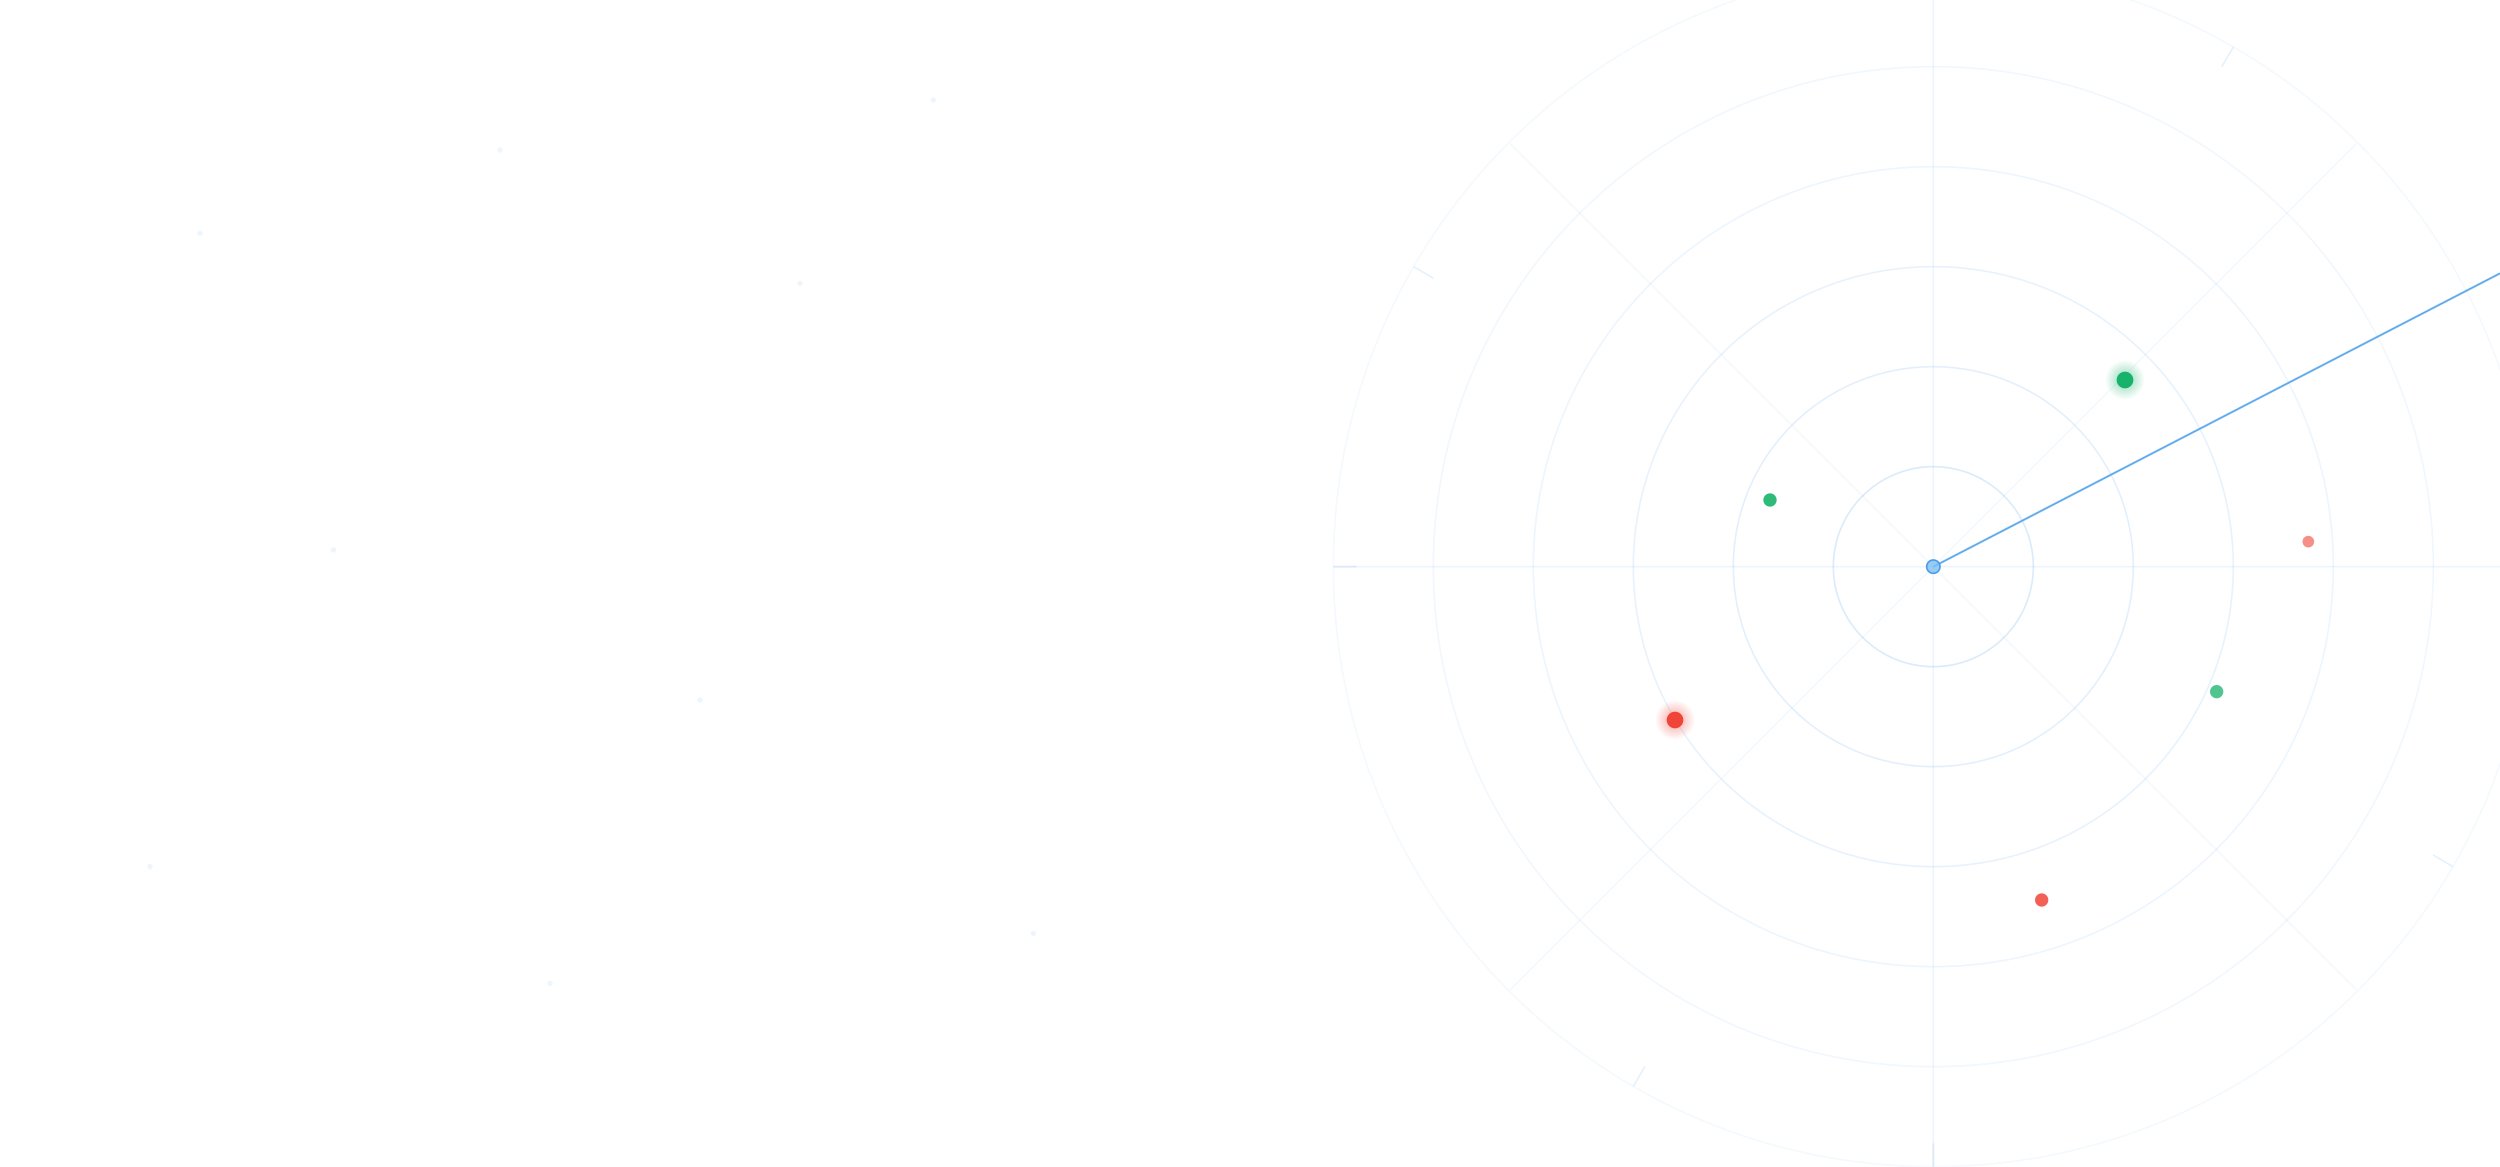
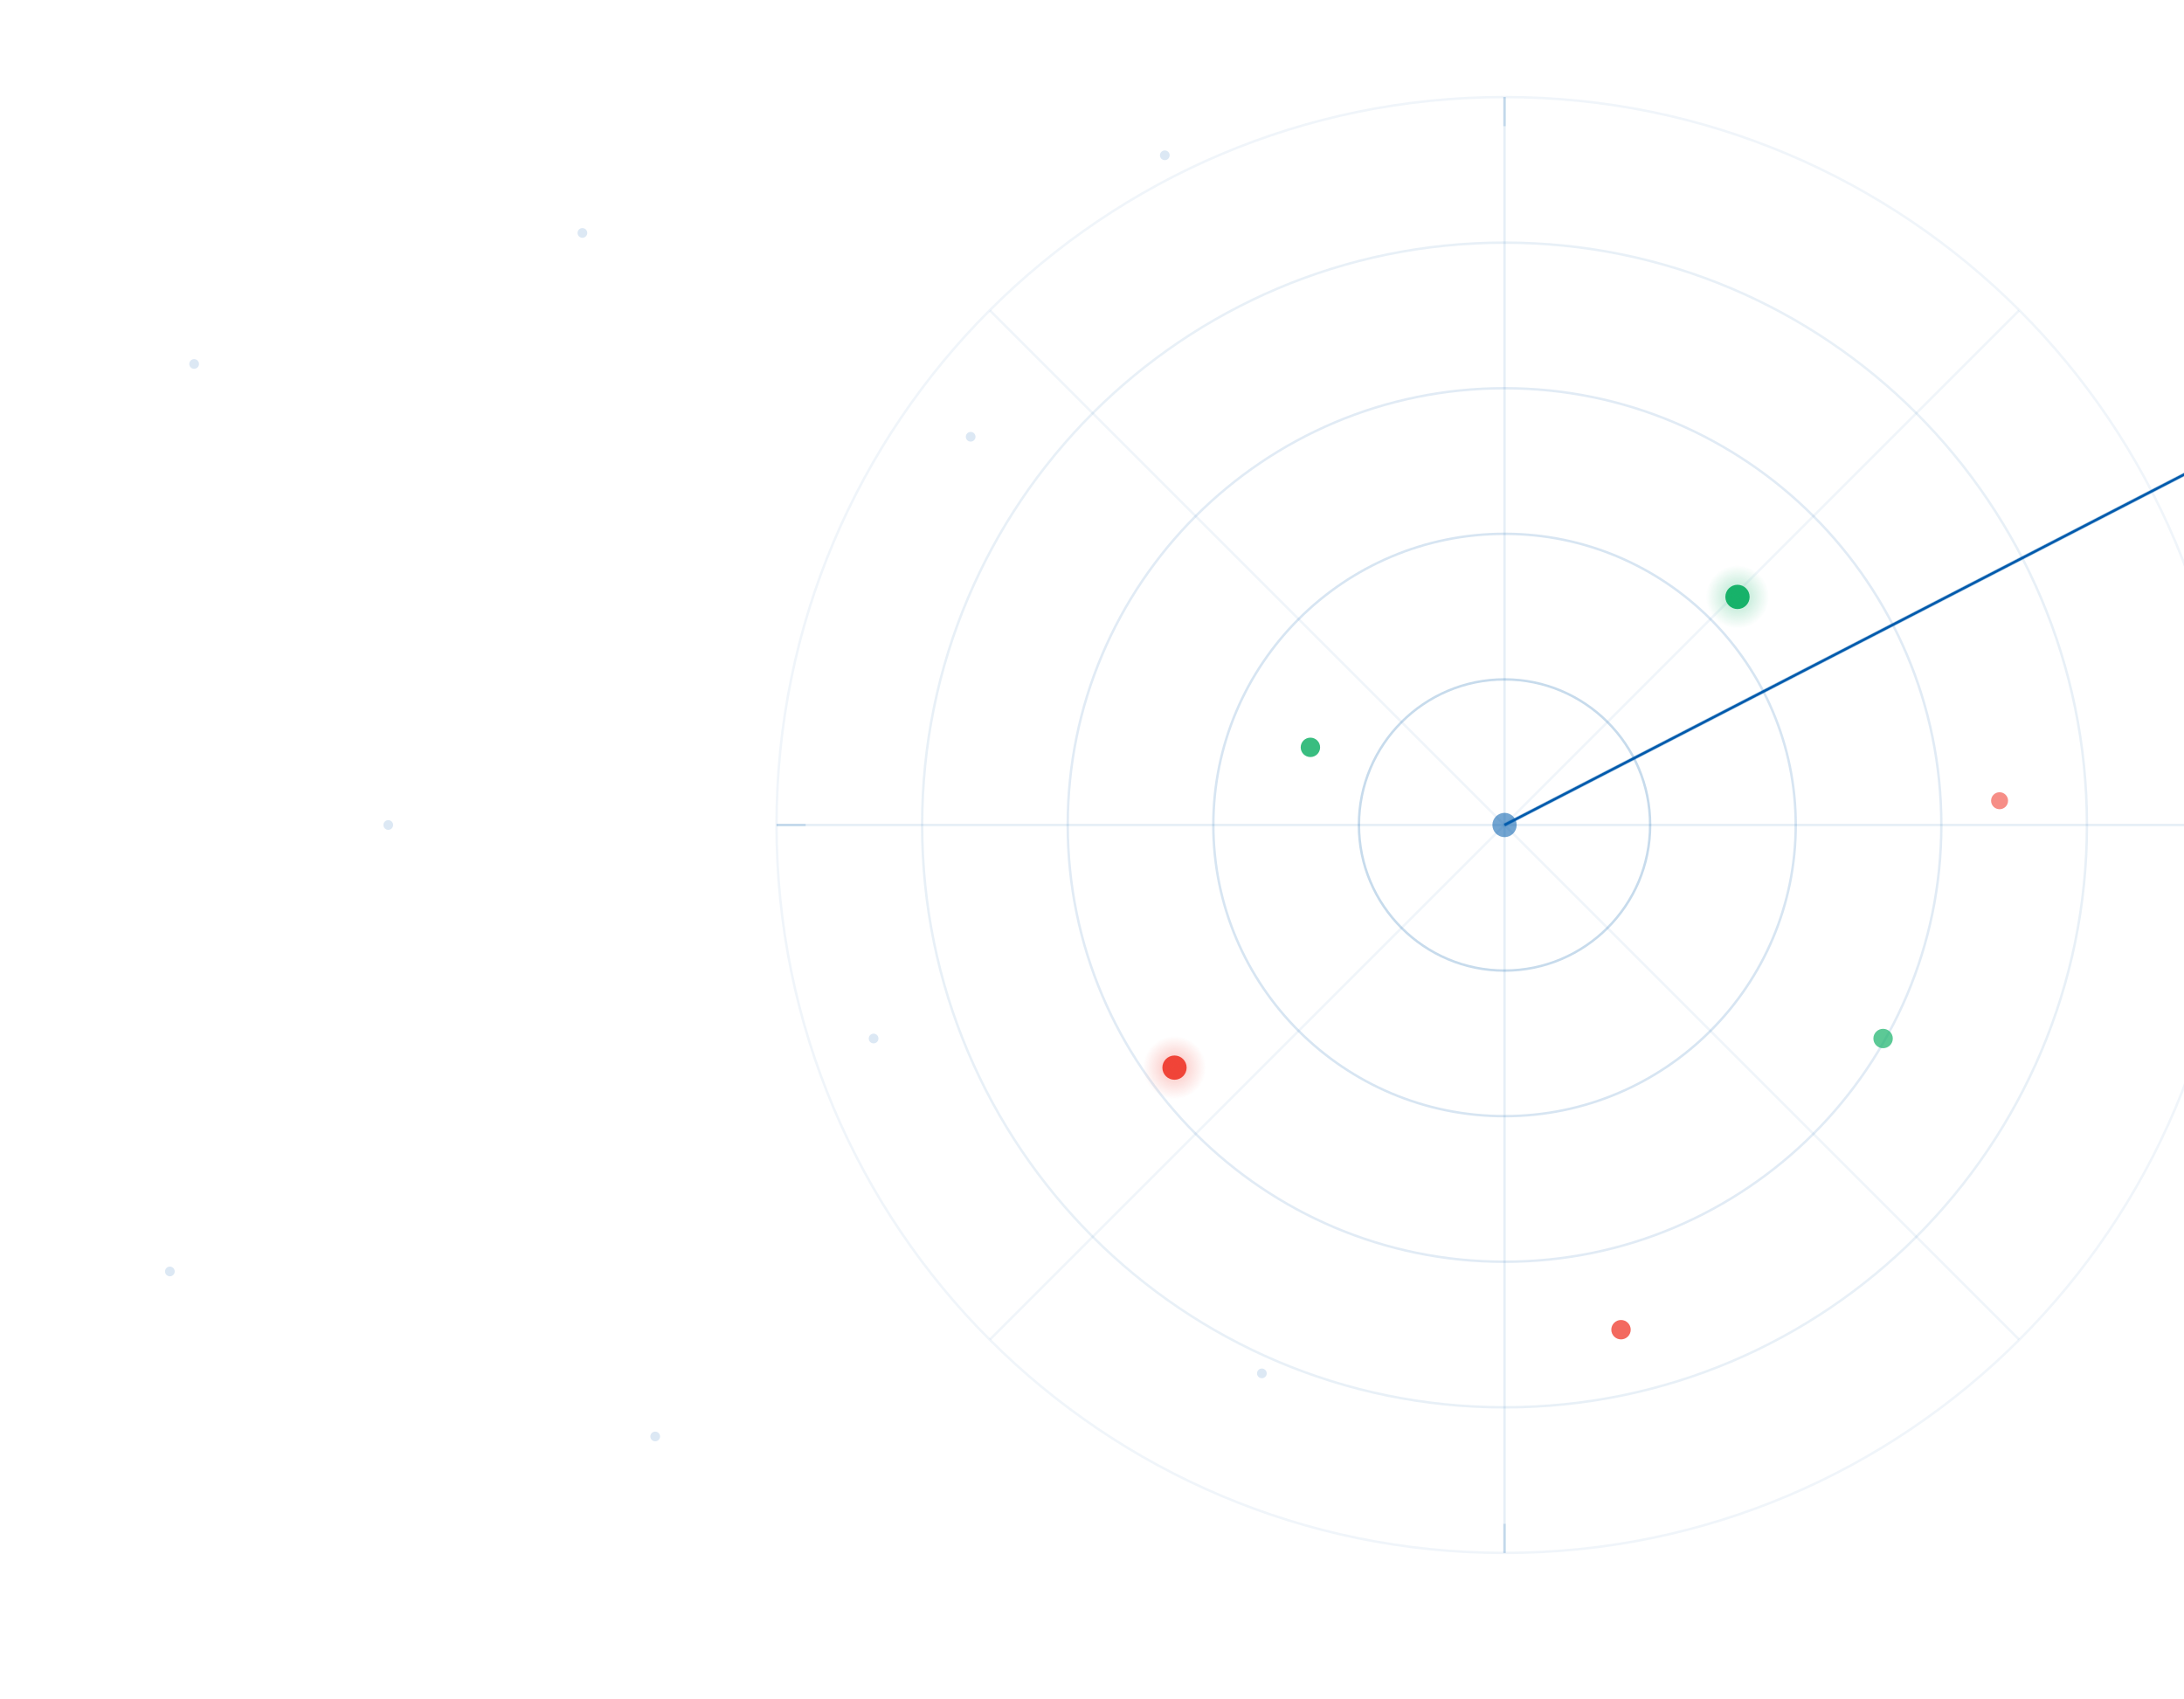
- <svg xmlns="http://www.w3.org/2000/svg" viewBox="0 0 1500 700" preserveAspectRatio="xMidYMid slice">
+ <svg xmlns="http://www.w3.org/2000/svg" viewBox="0 0 900 700" preserveAspectRatio="xMaxYMid meet">
  <defs>
-     <linearGradient id="sweep" x1="0" y1="0" x2="1" y2="0">
-       <stop offset="0" stop-color="#4D9CE8" stop-opacity="0.22" />
-       <stop offset="1" stop-color="#4D9CE8" stop-opacity="0" />
+     <linearGradient id="sweepL" x1="0" y1="0" x2="1" y2="0">
+       <stop offset="0" stop-color="#005BAC" stop-opacity="0.10" />
+       <stop offset="1" stop-color="#005BAC" stop-opacity="0" />
    </linearGradient>
-     <radialGradient id="blipGreen">
-       <stop offset="0" stop-color="#17B26A" />
+     <radialGradient id="blipGL">
+       <stop offset="0" stop-color="#17B26A" stop-opacity="0.35" />
      <stop offset="1" stop-color="#17B26A" stop-opacity="0" />
    </radialGradient>
-     <radialGradient id="blipRed">
-       <stop offset="0" stop-color="#F04438" />
+     <radialGradient id="blipRL">
+       <stop offset="0" stop-color="#F04438" stop-opacity="0.35" />
      <stop offset="1" stop-color="#F04438" stop-opacity="0" />
    </radialGradient>
  </defs>
-   <g transform="translate(1160 340)" fill="none" stroke="#4D9CE8">
-     <circle r="60" stroke-opacity="0.20" />
+   <g transform="translate(620 340)" fill="none" stroke="#005BAC">
+     <circle r="60" stroke-opacity="0.22" />
    <circle r="120" stroke-opacity="0.16" />
-     <circle r="180" stroke-opacity="0.13" />
-     <circle r="240" stroke-opacity="0.10" />
-     <circle r="300" stroke-opacity="0.08" />
-     <circle r="360" stroke-opacity="0.06" />
-     <line x1="-360" y1="0" x2="360" y2="0" stroke-opacity="0.10" />
-     <line x1="0" y1="-360" x2="0" y2="360" stroke-opacity="0.10" />
-     <line x1="-254" y1="-254" x2="254" y2="254" stroke-opacity="0.06" />
-     <line x1="-254" y1="254" x2="254" y2="-254" stroke-opacity="0.06" />
-     <g stroke-opacity="0.14">
-       <line x1="0" y1="-360" x2="0" y2="-346" />
-       <line x1="0" y1="360" x2="0" y2="346" />
-       <line x1="-360" y1="0" x2="-346" y2="0" />
-       <line x1="360" y1="0" x2="346" y2="0" />
-       <line x1="180" y1="-311.8" x2="173" y2="-299.9" />
-       <line x1="-180" y1="311.8" x2="-173" y2="299.9" />
-       <line x1="311.8" y1="180" x2="299.9" y2="173" />
-       <line x1="-311.8" y1="-180" x2="-299.9" y2="-173" />
+     <circle r="180" stroke-opacity="0.12" />
+     <circle r="240" stroke-opacity="0.09" />
+     <circle r="300" stroke-opacity="0.06" />
+     <line x1="-300" y1="0" x2="300" y2="0" stroke-opacity="0.10" />
+     <line x1="0" y1="-300" x2="0" y2="300" stroke-opacity="0.10" />
+     <line x1="-212" y1="-212" x2="212" y2="212" stroke-opacity="0.06" />
+     <line x1="-212" y1="212" x2="212" y2="-212" stroke-opacity="0.06" />
+     <g stroke-opacity="0.16">
+       <line x1="0" y1="-300" x2="0" y2="-288" />
+       <line x1="0" y1="300" x2="0" y2="288" />
+       <line x1="-300" y1="0" x2="-288" y2="0" />
+       <line x1="300" y1="0" x2="288" y2="0" />
    </g>
-     <path d="M0 0 L340 -176 A383 383 0 0 0 340 -176 Z" fill="url(#sweep)" />
-     <line x1="0" y1="0" x2="340" y2="-176" stroke="#7FC0F2" stroke-opacity="0.35" stroke-width="1.5" />
-     <circle r="4" fill="#7FC0F2" fill-opacity="0.8" />
+     <path d="M0 0 L285 -147 A321 321 0 0 0 285 -147 Z" fill="url(#sweepL)" />
+     <line x1="0" y1="0" x2="285" y2="-147" stroke="#005BAC" stroke-opacity="0.35" stroke-width="1.5" />
+     <circle r="5" fill="#005BAC" fill-opacity="0.55" stroke="none" />
  </g>
  <g>
-     <circle cx="1275" cy="228" r="5" fill="#17B26A" />
-     <circle cx="1275" cy="228" r="12" fill="url(#blipGreen)" opacity="0.5" />
-     <circle cx="1062" cy="300" r="4" fill="#17B26A" opacity="0.9" />
-     <circle cx="1330" cy="415" r="4" fill="#17B26A" opacity="0.75" />
-     <circle cx="1005" cy="432" r="5" fill="#F04438" />
-     <circle cx="1005" cy="432" r="12" fill="url(#blipRed)" opacity="0.5" />
-     <circle cx="1225" cy="540" r="4" fill="#F04438" opacity="0.85" />
-     <circle cx="1385" cy="325" r="3.5" fill="#F04438" opacity="0.6" />
+     <circle cx="716" cy="246" r="5" fill="#17B26A" />
+     <circle cx="716" cy="246" r="13" fill="url(#blipGL)" />
+     <circle cx="540" cy="308" r="4" fill="#17B26A" fill-opacity="0.85" />
+     <circle cx="776" cy="428" r="4" fill="#17B26A" fill-opacity="0.7" />
+     <circle cx="484" cy="440" r="5" fill="#F04438" />
+     <circle cx="484" cy="440" r="13" fill="url(#blipRL)" />
+     <circle cx="668" cy="548" r="4" fill="#F04438" fill-opacity="0.8" />
+     <circle cx="824" cy="330" r="3.5" fill="#F04438" fill-opacity="0.6" />
  </g>
-   <g fill="#4D9CE8" fill-opacity="0.10">
-     <circle cx="120" cy="140" r="1.6" />
-     <circle cx="300" cy="90" r="1.6" />
-     <circle cx="480" cy="170" r="1.6" />
-     <circle cx="200" cy="330" r="1.6" />
-     <circle cx="420" cy="420" r="1.6" />
-     <circle cx="90" cy="520" r="1.6" />
-     <circle cx="330" cy="590" r="1.6" />
-     <circle cx="560" cy="60" r="1.6" />
-     <circle cx="620" cy="560" r="1.6" />
+   <g fill="#005BAC" fill-opacity="0.14">
+     <circle cx="80" cy="150" r="2" />
+     <circle cx="240" cy="96" r="2" />
+     <circle cx="400" cy="180" r="2" />
+     <circle cx="160" cy="340" r="2" />
+     <circle cx="360" cy="428" r="2" />
+     <circle cx="70" cy="524" r="2" />
+     <circle cx="270" cy="592" r="2" />
+     <circle cx="480" cy="64" r="2" />
+     <circle cx="520" cy="566" r="2" />
  </g>
</svg>
